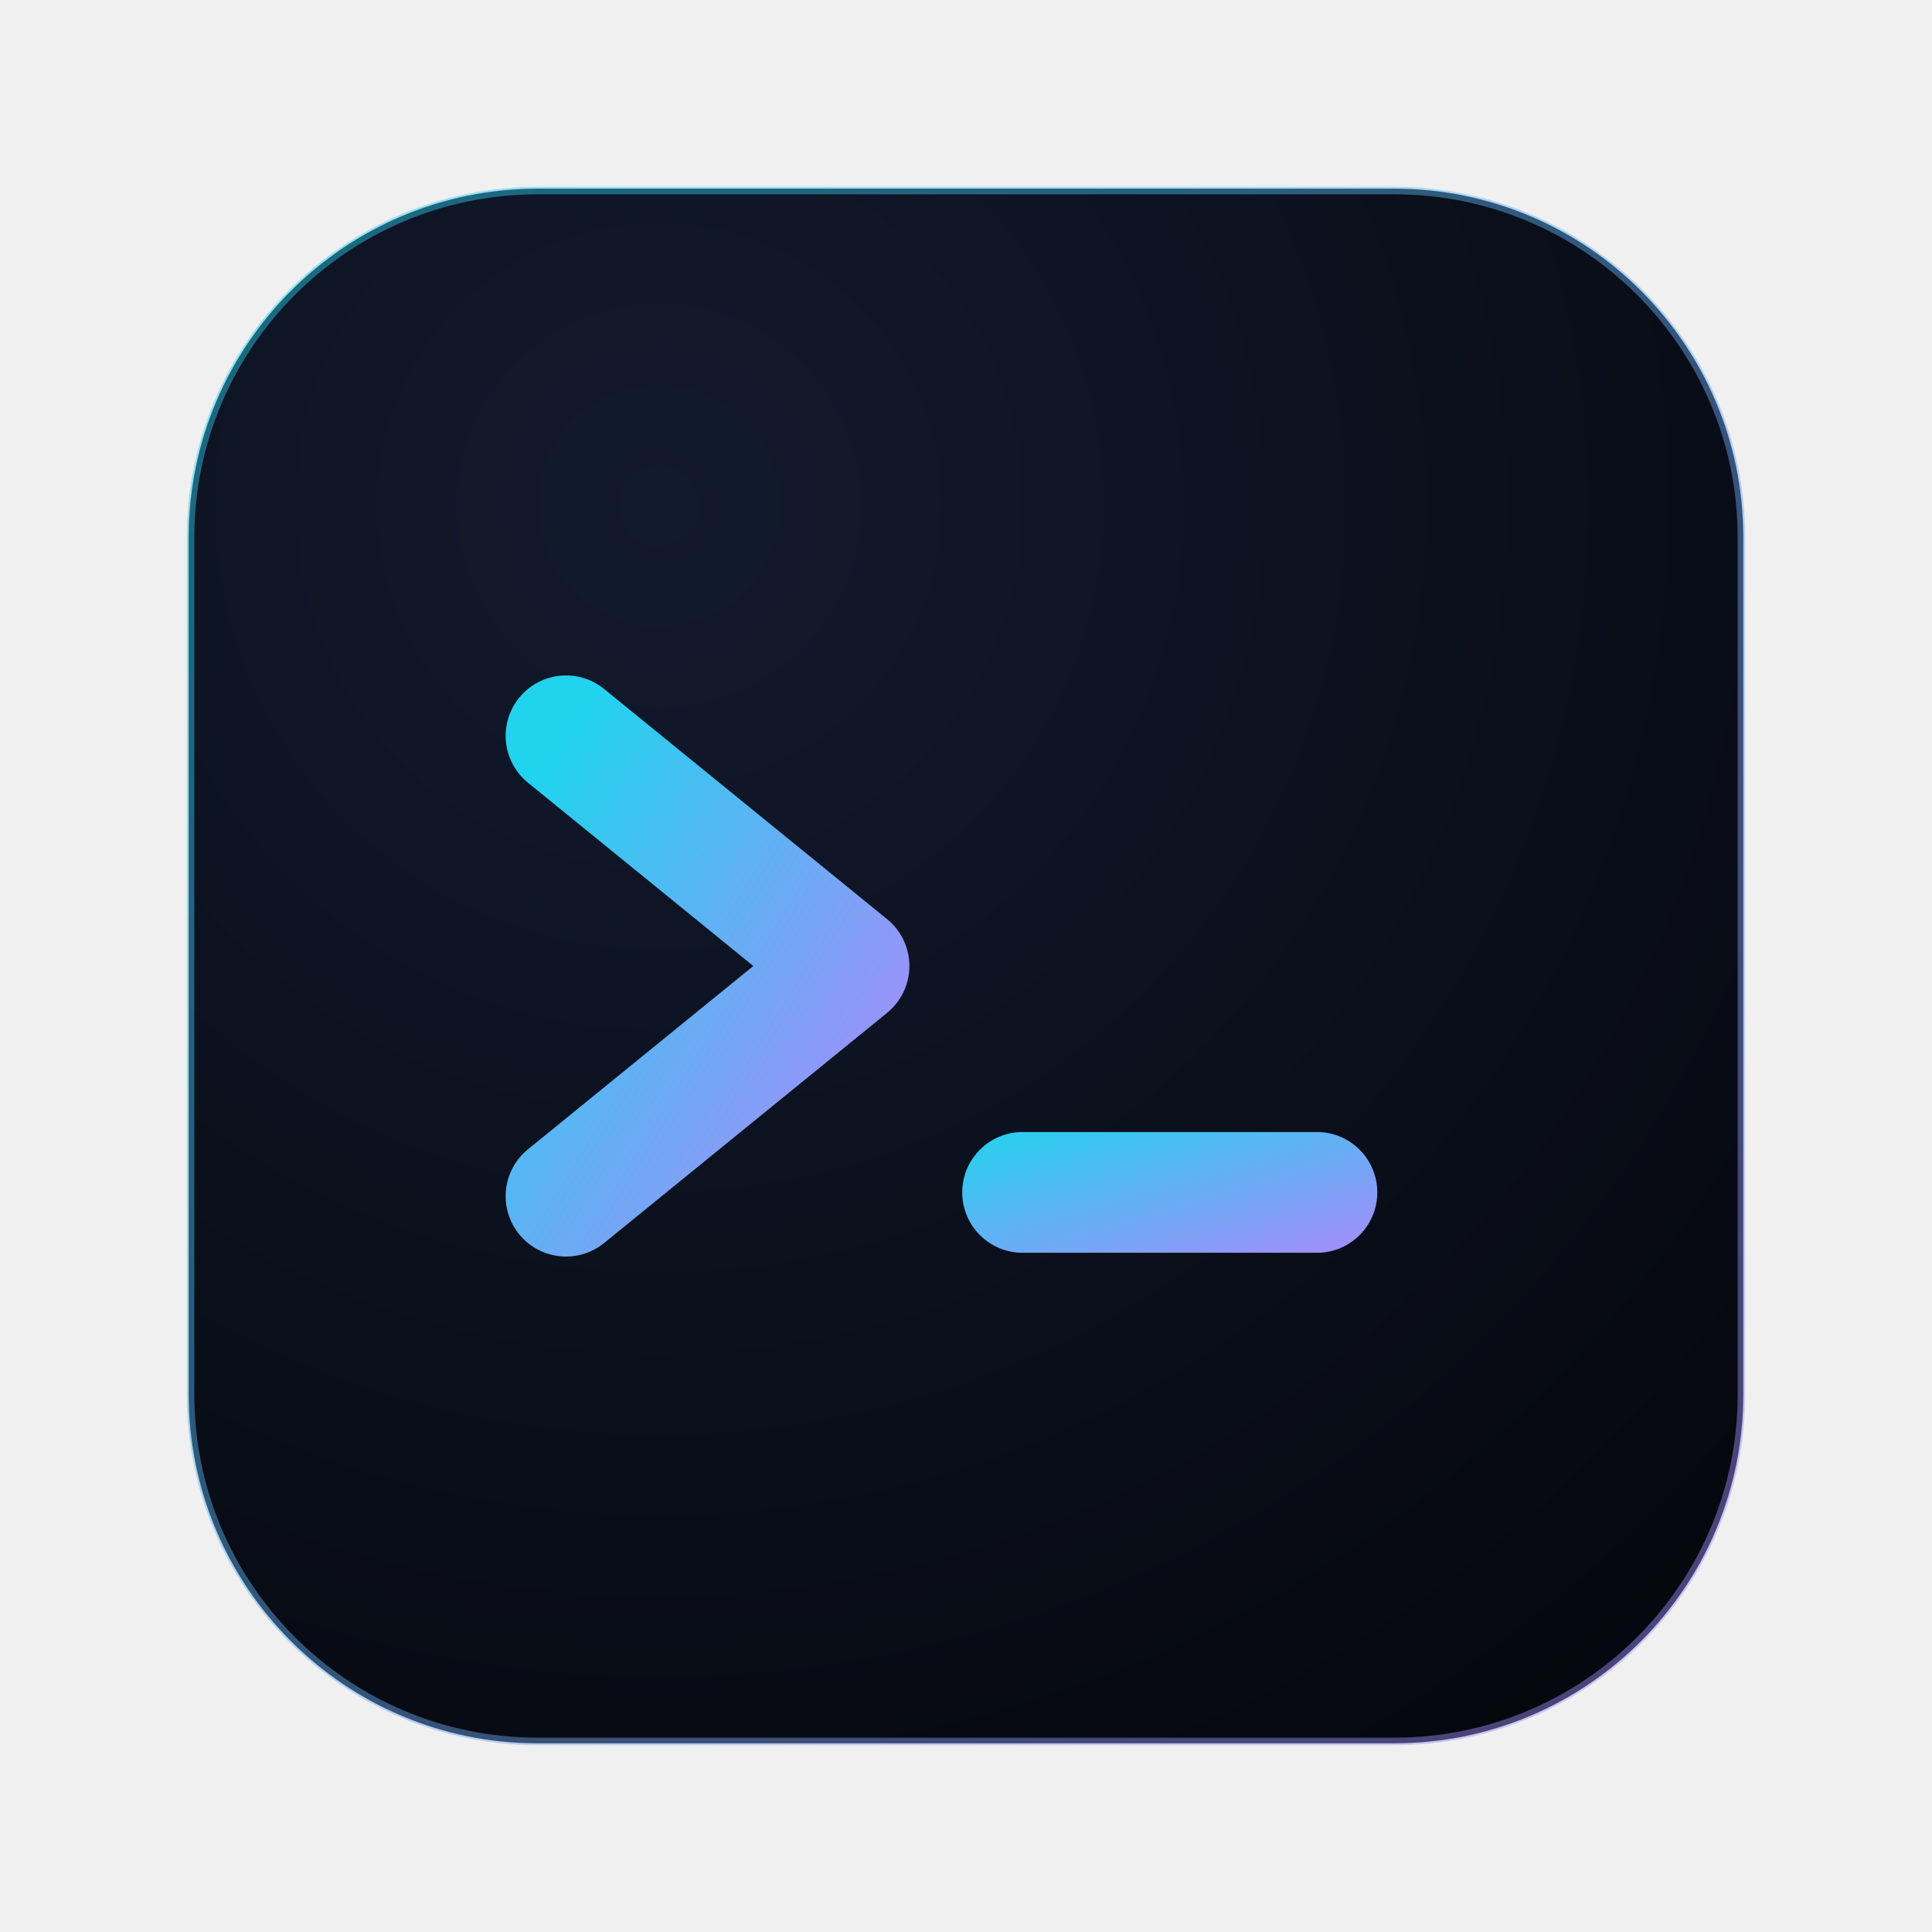
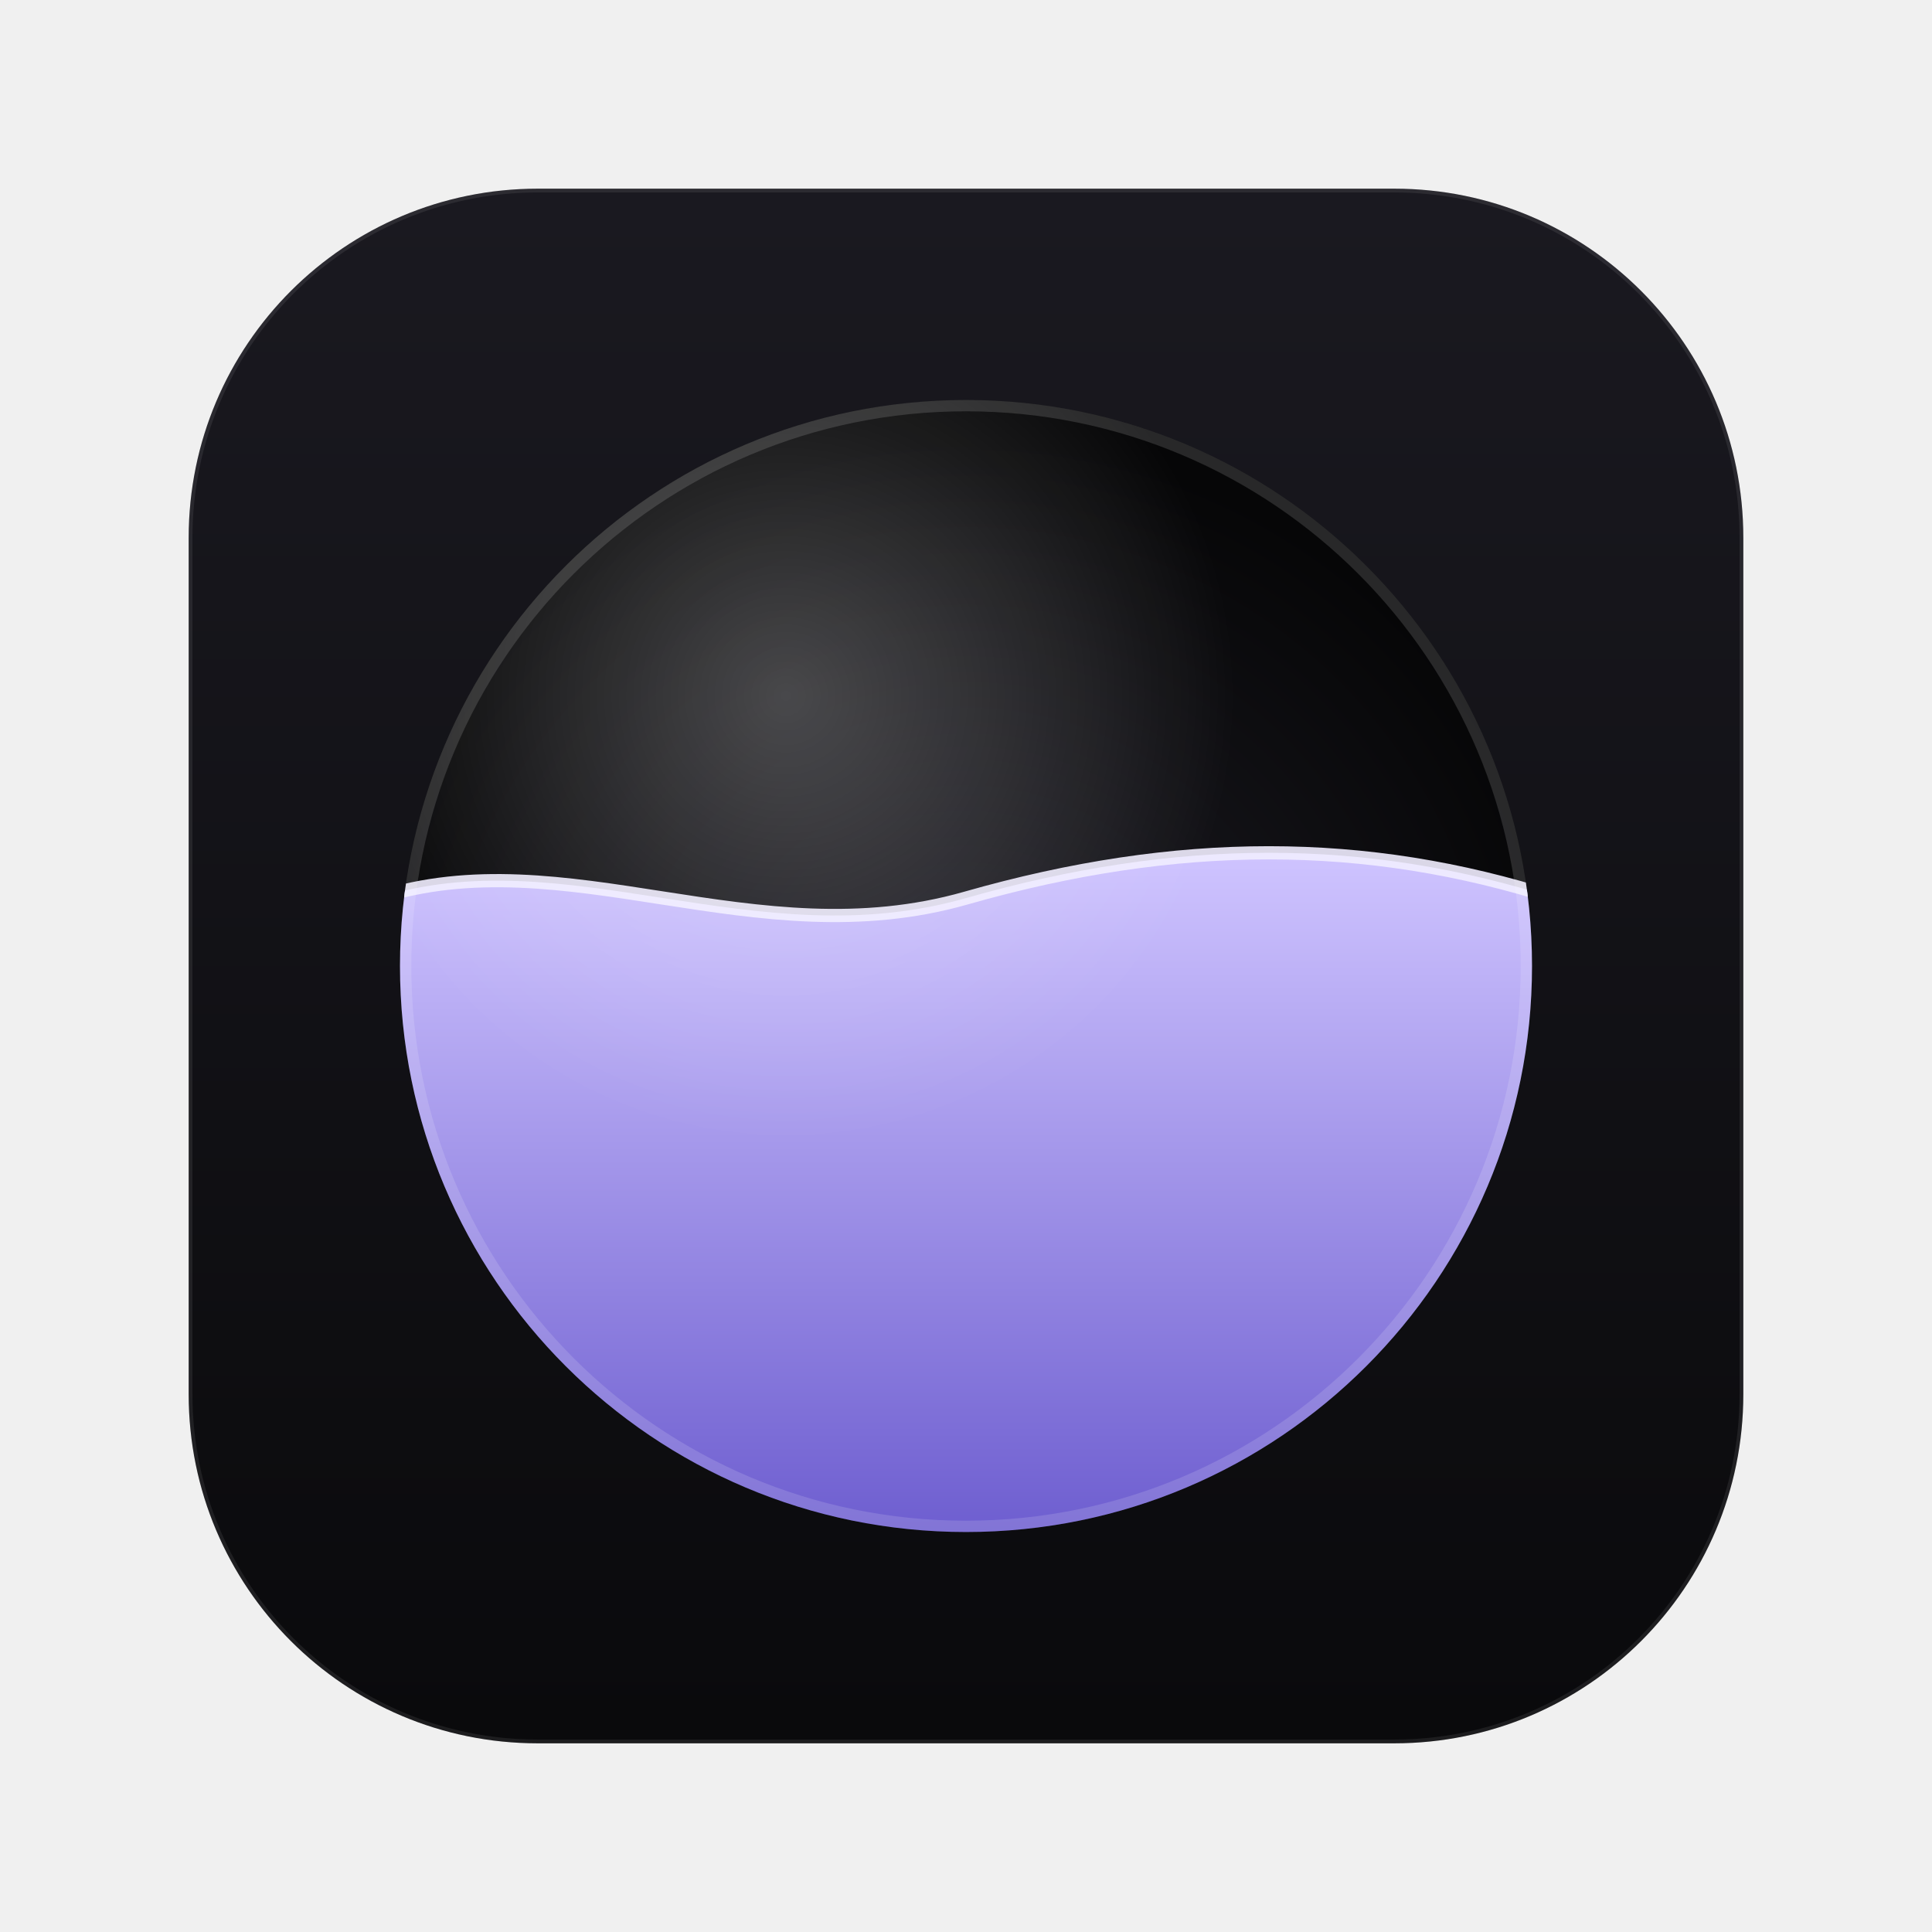
<svg xmlns="http://www.w3.org/2000/svg" width="1024" height="1024" viewBox="0 0 1024 1024">
  <defs>
-     <linearGradient id="g" x1="0" y1="0" x2="1" y2="1">
-       <stop offset="0" stop-color="#22d3ee" />
-       <stop offset="1" stop-color="#a78bfa" />
+     <linearGradient id="bg" x1="0" y1="0" x2="0" y2="1">
+       <stop offset="0" stop-color="#1a1920" />
+       <stop offset="1" stop-color="#0a0a0c" />
    </linearGradient>
-     <radialGradient id="bg" cx="0.3" cy="0.2" r="1">
-       <stop offset="0" stop-color="#121a2e" />
-       <stop offset="1" stop-color="#05070d" />
+     <radialGradient id="body" cx="50%" cy="58%" r="55%">
+       <stop offset="0" stop-color="#1f1e26" />
+       <stop offset="1" stop-color="#060607" />
    </radialGradient>
+     <linearGradient id="fill" x1="0" y1="0" x2="0" y2="1">
+       <stop offset="0" stop-color="#cfc4ff" />
+       <stop offset="1" stop-color="#6656cc" />
+     </linearGradient>
+     <radialGradient id="shine" cx="34%" cy="26%" r="40%">
+       <stop offset="0" stop-color="#ffffff" stop-opacity=".24" />
+       <stop offset="1" stop-color="#ffffff" stop-opacity="0" />
+     </radialGradient>
+     <clipPath id="ball">
+       <circle cx="512" cy="512" r="300" />
+     </clipPath>
  </defs>
  <rect x="100" y="100" width="824" height="824" rx="185" fill="url(#bg)" />
-   <rect x="101" y="101" width="822" height="822" rx="184" fill="none" stroke="url(#g)" stroke-opacity="0.45" stroke-width="4" />
-   <path d="M300 390 L450 512 L300 634" fill="none" stroke="url(#g)" stroke-width="64" stroke-linecap="round" stroke-linejoin="round" />
-   <rect x="510" y="600" width="220" height="64" rx="32" fill="url(#g)" />
+   <rect x="101" y="101" width="822" height="822" rx="184" fill="none" stroke="#ffffff" stroke-opacity=".08" stroke-width="2" />
+   <circle cx="512" cy="512" r="300" fill="url(#body)" />
+   <g clip-path="url(#ball)">
+     <path d="M200 476 C 300 444, 400 508, 512 476 S 724 444, 824 476 V840 H200 Z" fill="url(#fill)" />
+     <path d="M200 476 C 300 444, 400 508, 512 476 S 724 444, 824 476" fill="none" stroke="#f1edff" stroke-width="7" stroke-opacity=".9" />
+   </g>
+   <circle cx="512" cy="512" r="300" fill="url(#shine)" />
+   <circle cx="512" cy="512" r="297" fill="none" stroke="#ffffff" stroke-opacity=".14" stroke-width="6" />
</svg>
